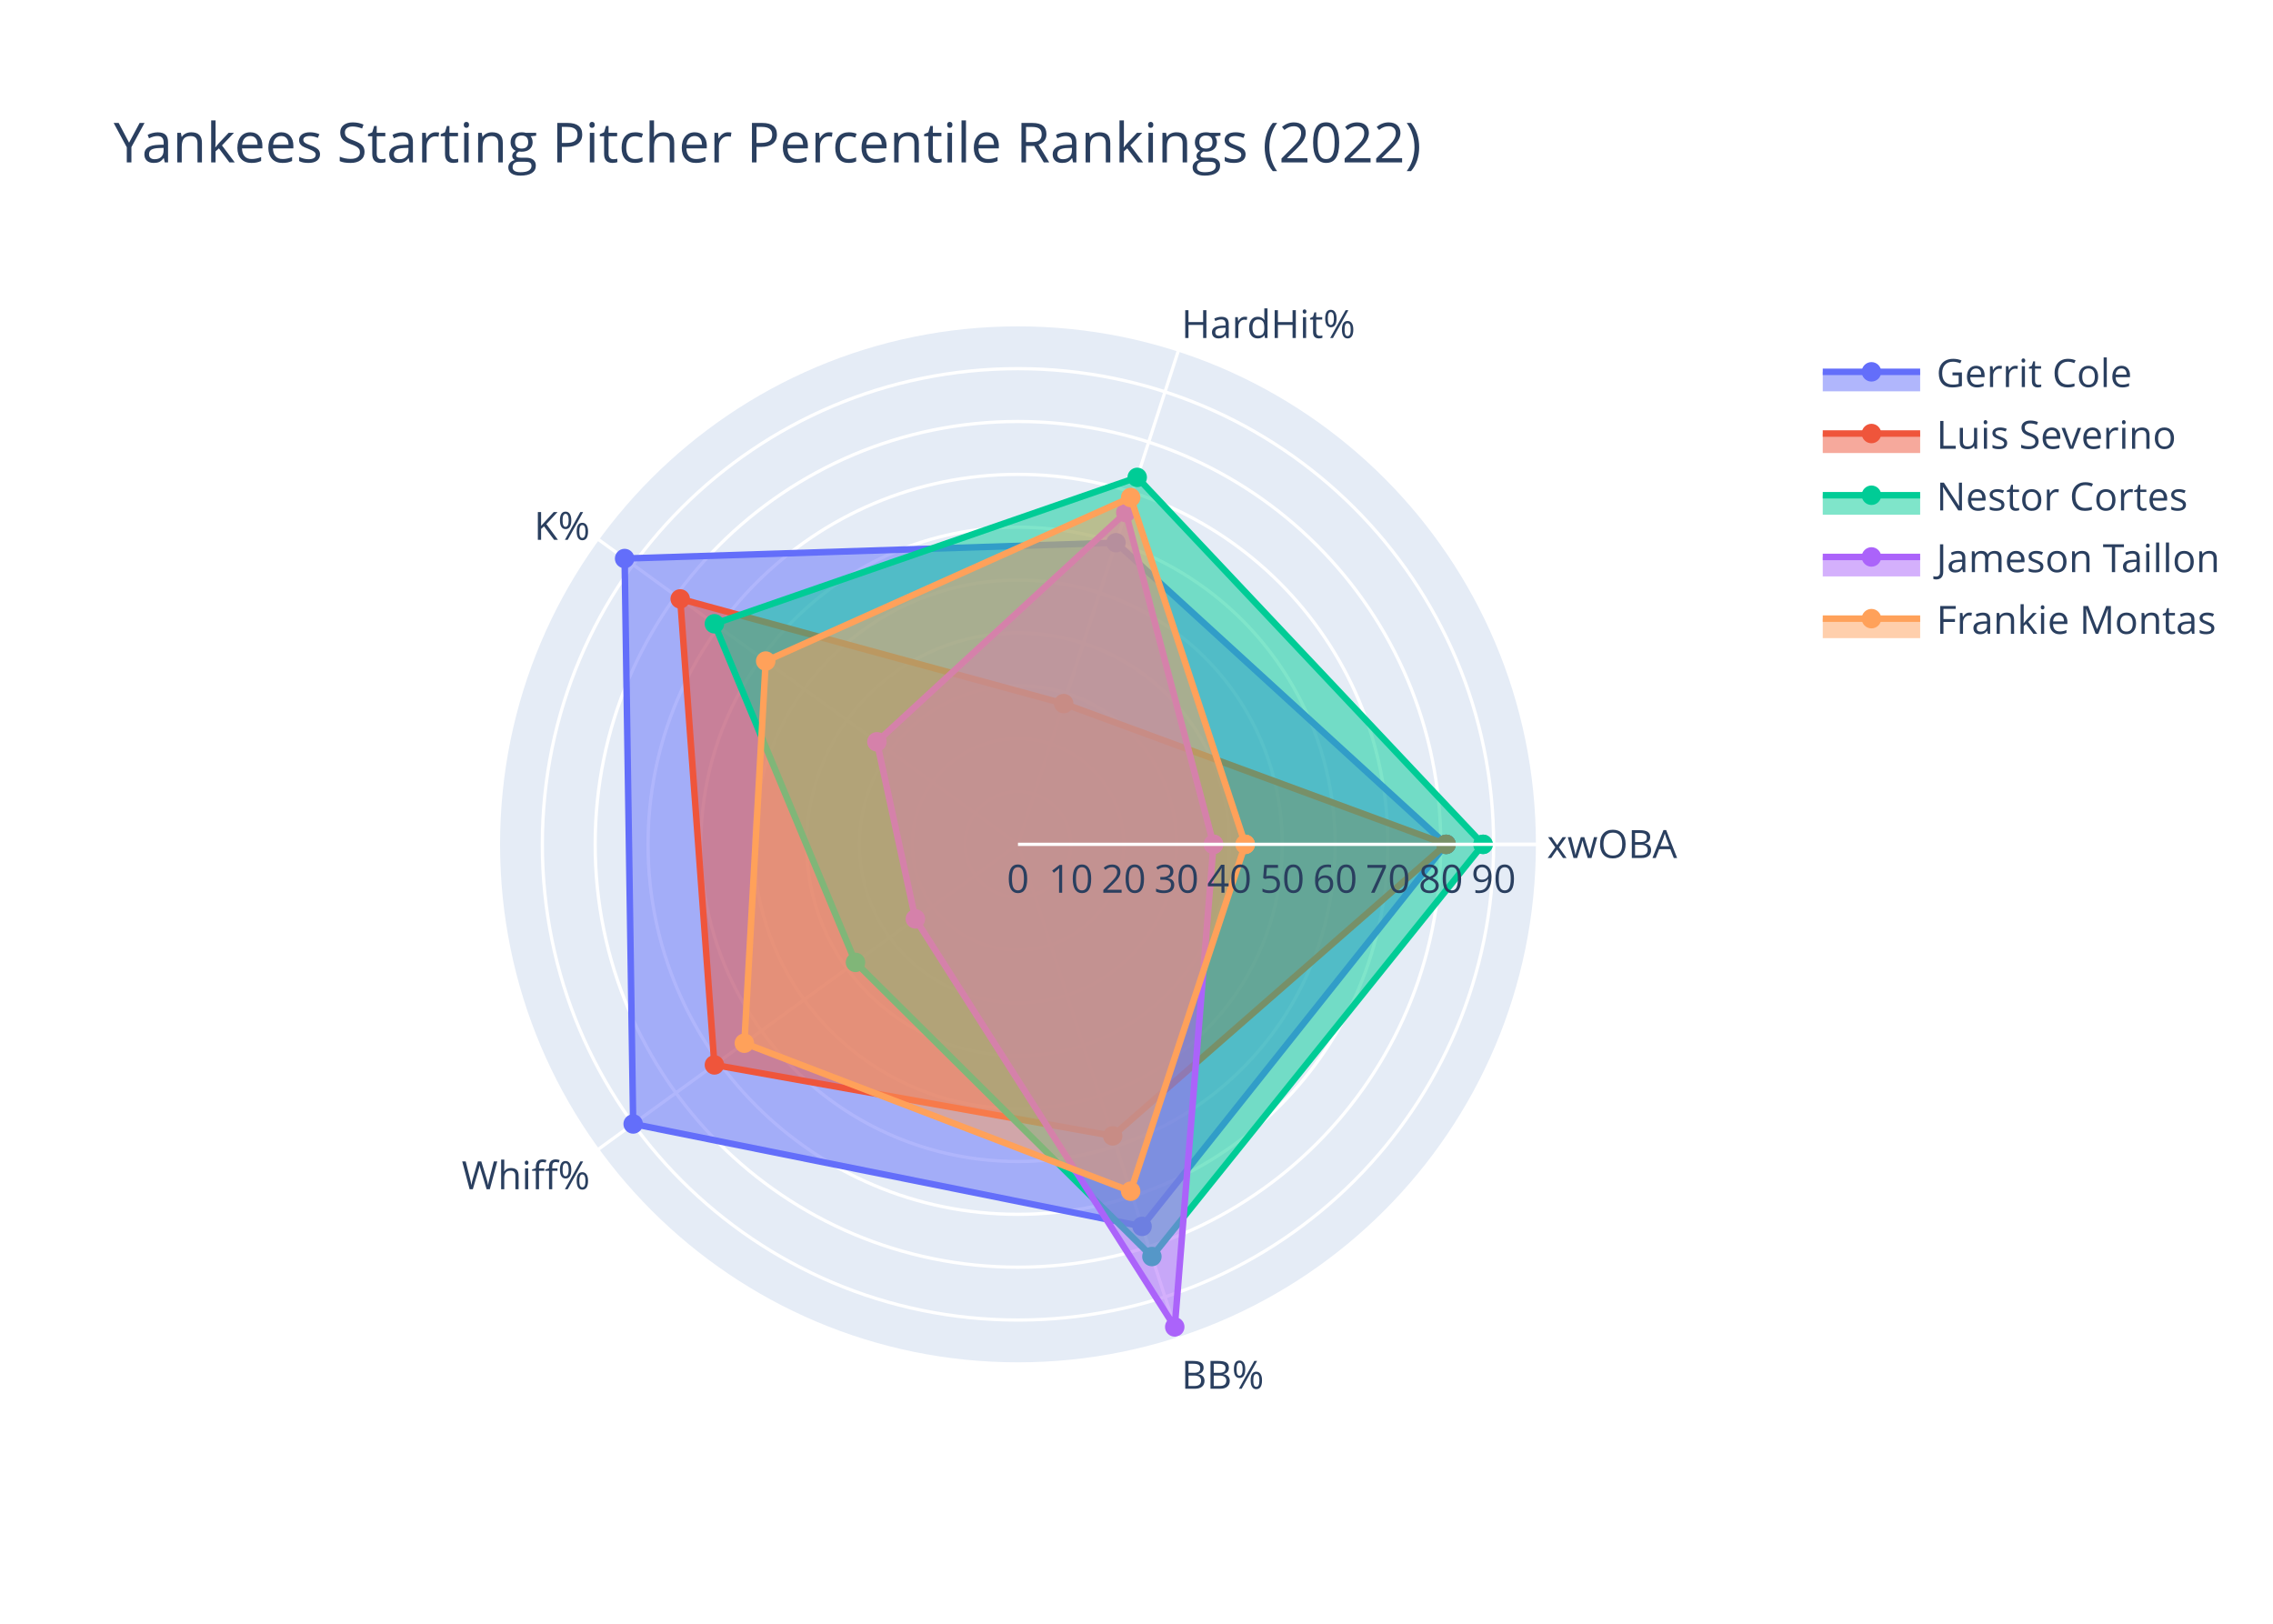
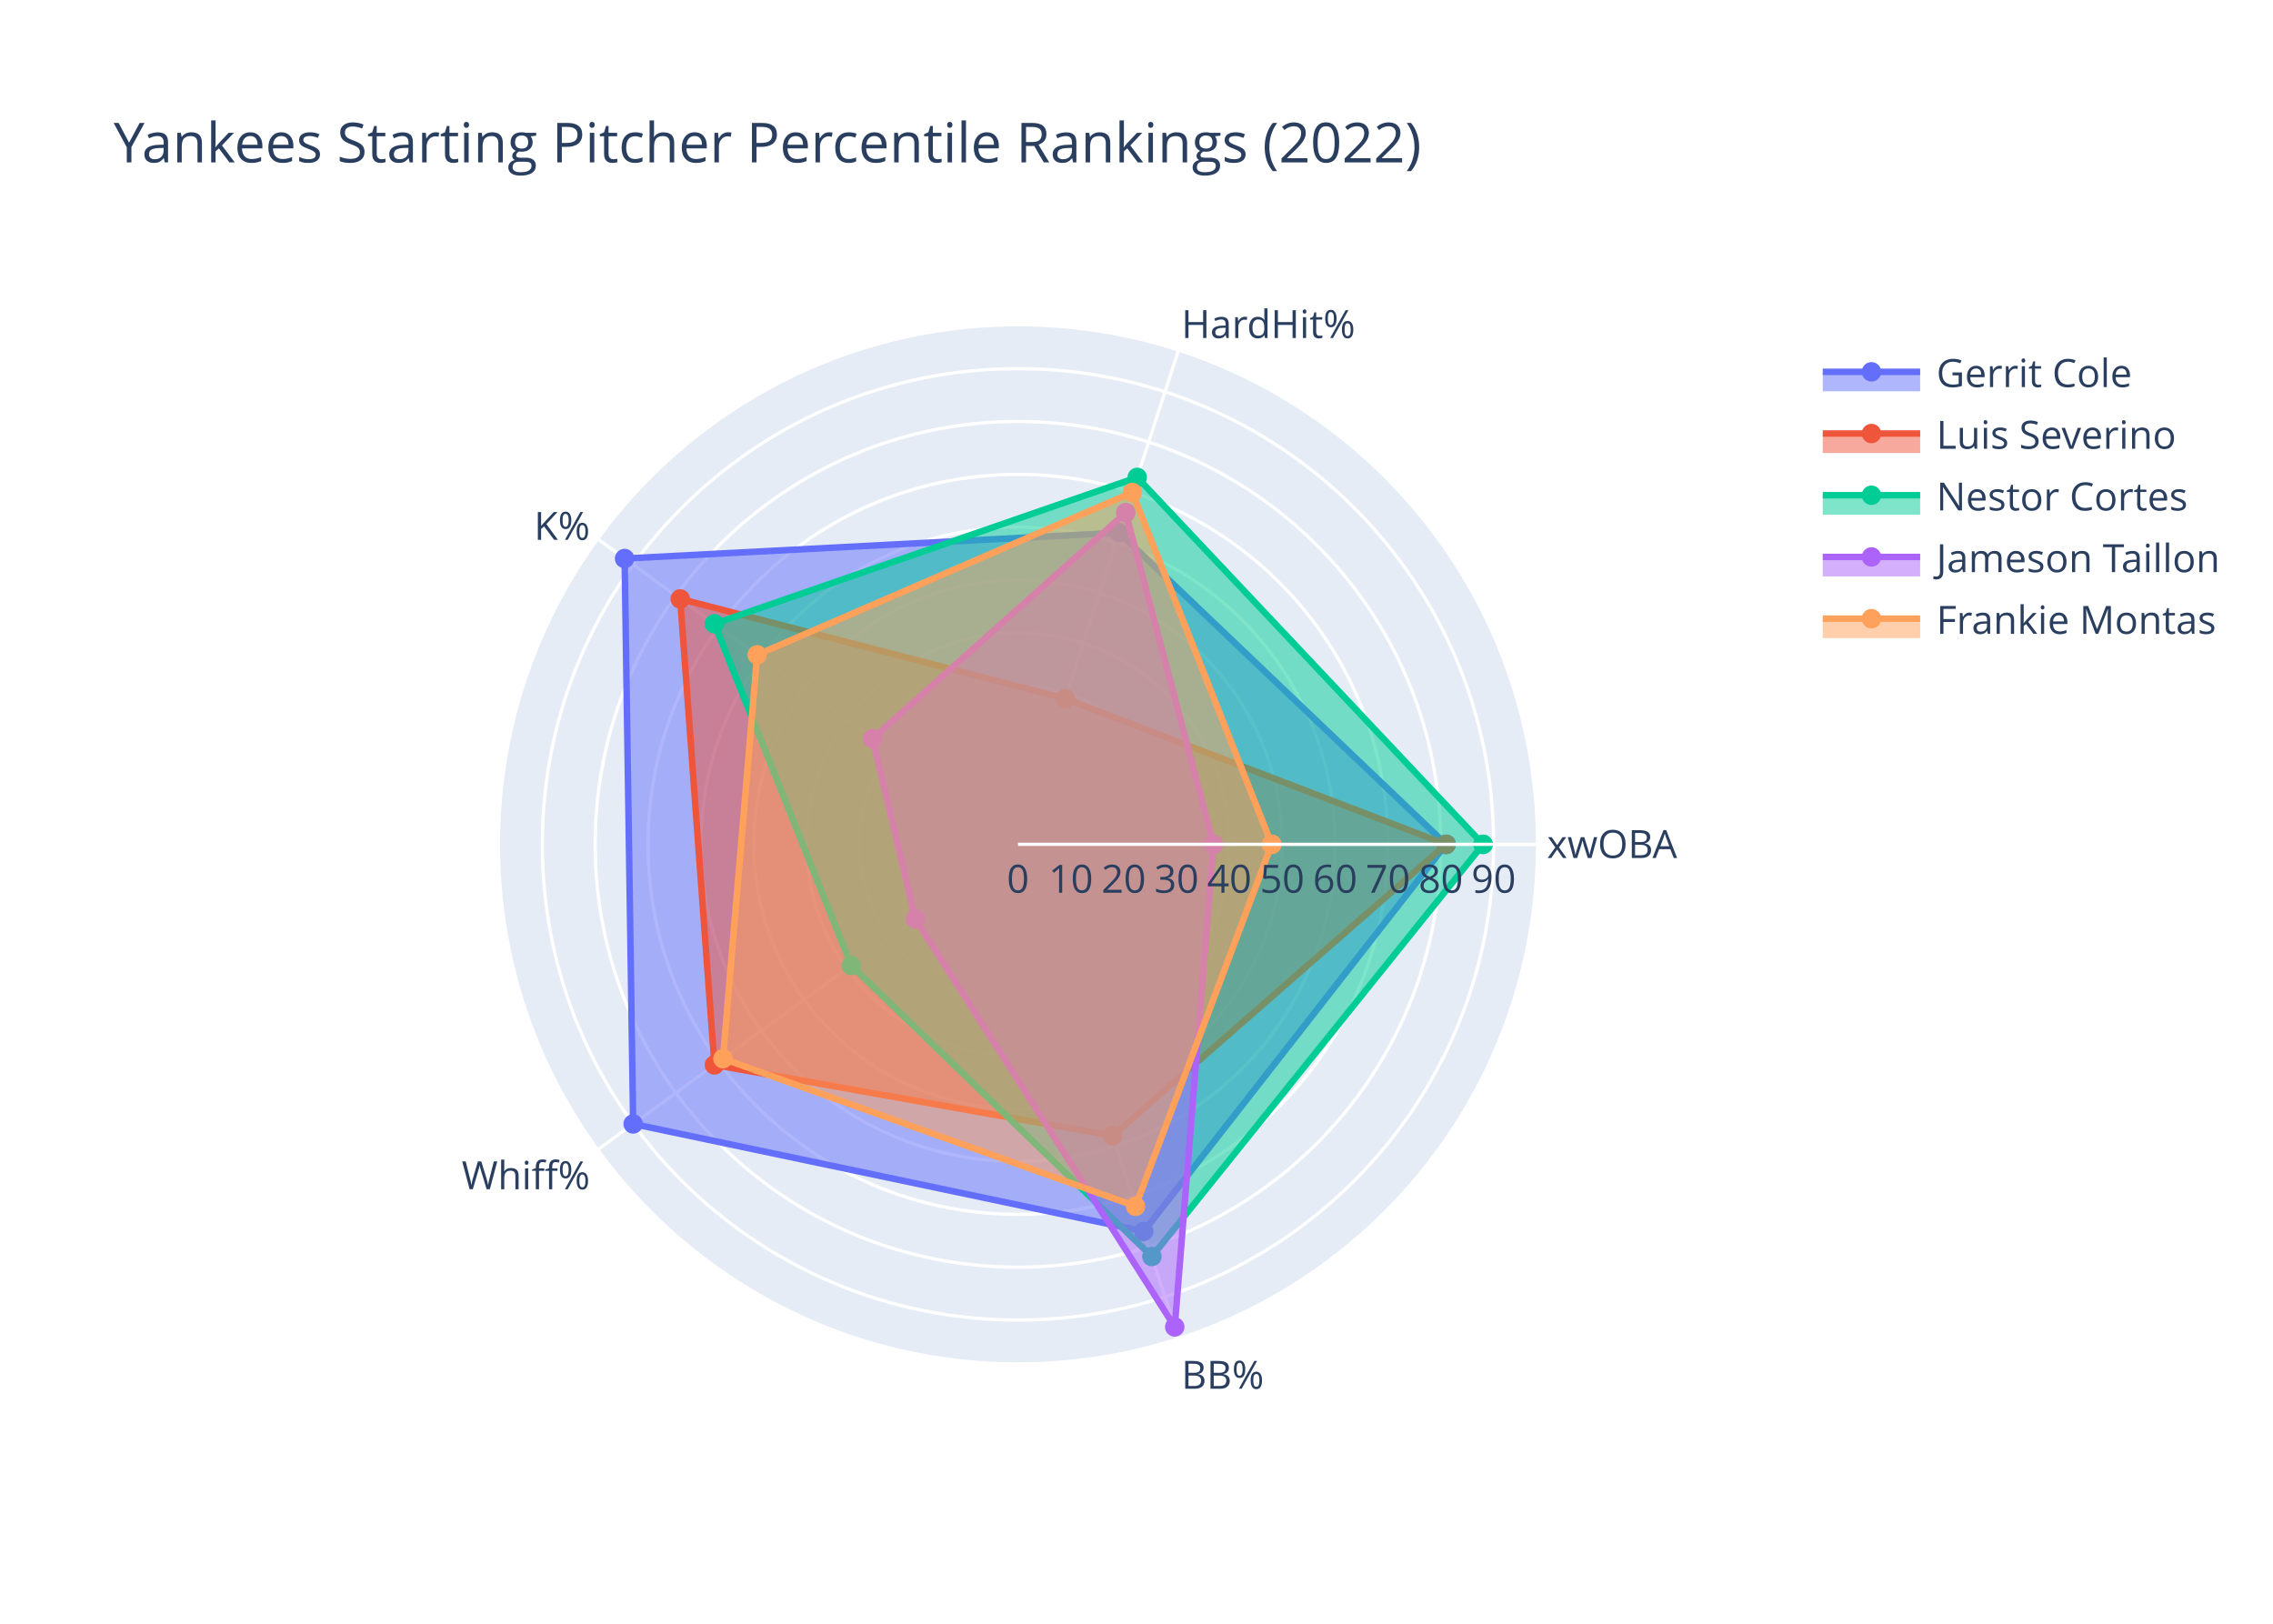
<svg xmlns="http://www.w3.org/2000/svg" class="main-svg" width="700" height="500" style="" viewBox="0 0 700 500">
  <rect x="0" y="0" width="700" height="500" style="fill: rgb(255, 255, 255); fill-opacity: 1;" />
-   <defs id="defs-b862db">
+   <defs id="defs-90f52e">
    <g class="clips">
-       <clipPath id="clipb862dbpolar-for-traces">
+       <clipPath id="clip90f52epolar-for-traces">
        <path d="M160,0A160,160 0,1,0 -160,-1.9594348786357652e-14A160,160 0,1,0 160,3.9188697572715304e-14Z" transform="translate(160,160)" />
      </clipPath>
    </g>
    <g class="gradients" />
    <g class="patterns" />
  </defs>
  <g class="bglayer" />
  <g class="layer-below">
    <g class="imagelayer" />
    <g class="shapelayer" />
  </g>
  <g class="cartesianlayer" />
  <g class="polarlayer">
    <g class="polar">
      <g class="polarsublayer draglayer" />
      <g class="polarsublayer plotbg">
        <path d="M160,0A160,160 0,1,0 -160,-1.9594348786357652e-14A160,160 0,1,0 160,3.9188697572715304e-14Z" transform="translate(313.5,260)" style="fill: rgb(229, 236, 246); fill-opacity: 1;" />
      </g>
      <g class="polarsublayer backplot">
        <g class="maplayer" />
      </g>
      <g class="polarsublayer angular-grid" style="fill: none;">
        <path class="angularaxisgrid" d="M313.5,260L473.5,260" style="stroke: rgb(255, 255, 255); stroke-opacity: 1; stroke-width: 1px;" />
        <path class="angularaxisgrid" d="M313.5,260L362.943,107.831" style="stroke: rgb(255, 255, 255); stroke-opacity: 1; stroke-width: 1px;" />
        <path class="angularaxisgrid" d="M313.5,260L184.057,165.954" style="stroke: rgb(255, 255, 255); stroke-opacity: 1; stroke-width: 1px;" />
        <path class="angularaxisgrid" d="M313.5,260L184.057,354.046" style="stroke: rgb(255, 255, 255); stroke-opacity: 1; stroke-width: 1px;" />
        <path class="angularaxisgrid" d="M313.5,260L362.943,412.169" style="stroke: rgb(255, 255, 255); stroke-opacity: 1; stroke-width: 1px;" />
      </g>
      <g class="polarsublayer radial-grid" transform="translate(313.5,260)" style="fill: none;">
        <path class="xgrid" d="M16.28,0A16.28,16.28 0,1,0 -16.28,-1.9937249890118912e-15A16.28,16.28 0,1,0 16.28,3.9874499780237825e-15Z" style="stroke: rgb(255, 255, 255); stroke-opacity: 1; stroke-width: 1px;" />
        <path class="xgrid" d="M32.55,0A32.55,32.55 0,1,0 -32.55,-3.986225331224634e-15A32.55,32.55 0,1,0 32.55,7.972450662449268e-15Z" style="stroke: rgb(255, 255, 255); stroke-opacity: 1; stroke-width: 1px;" />
        <path class="xgrid" d="M48.83,0A48.83,48.83 0,1,0 -48.83,-5.979950320236525e-15A48.83,48.83 0,1,0 48.83,1.195990064047305e-14Z" style="stroke: rgb(255, 255, 255); stroke-opacity: 1; stroke-width: 1px;" />
        <path class="xgrid" d="M65.1,0A65.1,65.1 0,1,0 -65.1,-7.972450662449268e-15A65.1,65.1 0,1,0 65.1,1.5944901324898536e-14Z" style="stroke: rgb(255, 255, 255); stroke-opacity: 1; stroke-width: 1px;" />
        <path class="xgrid" d="M81.38,0A81.38,81.38 0,1,0 -81.38,-9.96617565146116e-15A81.38,81.38 0,1,0 81.38,1.993235130292232e-14Z" style="stroke: rgb(255, 255, 255); stroke-opacity: 1; stroke-width: 1px;" />
        <path class="xgrid" d="M97.66,0A97.66,97.66 0,1,0 -97.66,-1.195990064047305e-14A97.66,97.66 0,1,0 97.66,2.39198012809461e-14Z" style="stroke: rgb(255, 255, 255); stroke-opacity: 1; stroke-width: 1px;" />
        <path class="xgrid" d="M113.93,0A113.93,113.93 0,1,0 -113.93,-1.3952400982685795e-14A113.93,113.93 0,1,0 113.93,2.790480196537159e-14Z" style="stroke: rgb(255, 255, 255); stroke-opacity: 1; stroke-width: 1px;" />
        <path class="xgrid" d="M130.21,0A130.21,130.21 0,1,0 -130.21,-1.5946125971697688e-14A130.21,130.21 0,1,0 130.21,3.1892251943395376e-14Z" style="stroke: rgb(255, 255, 255); stroke-opacity: 1; stroke-width: 1px;" />
        <path class="xgrid" d="M146.48,0A146.48,146.48 0,1,0 -146.48,-1.7938626313910428e-14A146.48,146.48 0,1,0 146.48,3.5877252627820855e-14Z" style="stroke: rgb(255, 255, 255); stroke-opacity: 1; stroke-width: 1px;" />
      </g>
      <g class="polarsublayer frontplot" transform="translate(153.5,100)">
        <g class="barlayer" />
        <g class="scatterlayer">
-           <g class="trace scatter trace09e0cd" style="stroke-miterlimit: 2; opacity: 1;">
-             <g class="fills" clip-path="url(#clipb862dbpolar-for-traces)">
-               <g>
-                 <path class="js-fill" d="M291.84,160L190.18,67.12L38.86,71.99L41.49,246.1L198.22,277.64L291.84,160Z" style="fill: rgb(99, 110, 250); fill-opacity: 0.5; stroke-width: 0;" />
-               </g>
-             </g>
-             <g class="errorbars" />
-             <g class="lines">
-               <path class="js-line" d="M291.84,160L190.18,67.12L38.86,71.99L41.49,246.1L198.22,277.64L291.84,160" clip-path="url(#clipb862dbpolar-for-traces)" style="vector-effect: non-scaling-stroke; fill: none; stroke: rgb(99, 110, 250); stroke-opacity: 1; stroke-width: 2px; opacity: 1;" />
+           <g class="trace scatter traceb59e05" style="stroke-miterlimit: 2; opacity: 1;">
+             <g class="fills" clip-path="url(#clip90f52epolar-for-traces)">
+               <g>
+                 <path class="js-fill" d="M291.84,160L191.18,64.03L38.86,71.99L41.49,246.1L198.73,279.19L291.84,160Z" style="fill: rgb(99, 110, 250); fill-opacity: 0.5; stroke-width: 0;" />
+               </g>
+             </g>
+             <g class="errorbars" />
+             <g class="lines">
+               <path class="js-line" d="M291.84,160L191.18,64.03L38.86,71.99L41.49,246.1L198.73,279.19L291.84,160" clip-path="url(#clip90f52epolar-for-traces)" style="vector-effect: non-scaling-stroke; fill: none; stroke: rgb(99, 110, 250); stroke-opacity: 1; stroke-width: 2px; opacity: 1;" />
            </g>
            <g class="points">
              <path class="point" transform="translate(291.84,160)" d="M3,0A3,3 0 1,1 0,-3A3,3 0 0,1 3,0Z" style="opacity: 1; stroke-width: 0px; fill: rgb(99, 110, 250); fill-opacity: 1;" />
-               <path class="point" transform="translate(190.18,67.12)" d="M3,0A3,3 0 1,1 0,-3A3,3 0 0,1 3,0Z" style="opacity: 1; stroke-width: 0px; fill: rgb(99, 110, 250); fill-opacity: 1;" />
+               <path class="point" transform="translate(191.18,64.03)" d="M3,0A3,3 0 1,1 0,-3A3,3 0 0,1 3,0Z" style="opacity: 1; stroke-width: 0px; fill: rgb(99, 110, 250); fill-opacity: 1;" />
              <path class="point" transform="translate(38.86,71.99)" d="M3,0A3,3 0 1,1 0,-3A3,3 0 0,1 3,0Z" style="opacity: 1; stroke-width: 0px; fill: rgb(99, 110, 250); fill-opacity: 1;" />
              <path class="point" transform="translate(41.49,246.1)" d="M3,0A3,3 0 1,1 0,-3A3,3 0 0,1 3,0Z" style="opacity: 1; stroke-width: 0px; fill: rgb(99, 110, 250); fill-opacity: 1;" />
-               <path class="point" transform="translate(198.22,277.64)" d="M3,0A3,3 0 1,1 0,-3A3,3 0 0,1 3,0Z" style="opacity: 1; stroke-width: 0px; fill: rgb(99, 110, 250); fill-opacity: 1;" />
+               <path class="point" transform="translate(198.73,279.19)" d="M3,0A3,3 0 1,1 0,-3A3,3 0 0,1 3,0Z" style="opacity: 1; stroke-width: 0px; fill: rgb(99, 110, 250); fill-opacity: 1;" />
              <path class="point" transform="translate(291.84,160)" d="M3,0A3,3 0 1,1 0,-3A3,3 0 0,1 3,0Z" style="opacity: 1; stroke-width: 0px; fill: rgb(99, 110, 250); fill-opacity: 1;" />
            </g>
            <g class="text" />
          </g>
-           <g class="trace scatter trace188616" style="stroke-miterlimit: 2; opacity: 1;">
-             <g class="fills" clip-path="url(#clipb862dbpolar-for-traces)">
-               <g>
-                 <path class="js-fill" d="M291.84,160L174.08,116.66L55.98,84.42L66.51,227.92L189.17,249.78L291.84,160Z" style="fill: rgb(239, 85, 59); fill-opacity: 0.5; stroke-width: 0;" />
-               </g>
-             </g>
-             <g class="errorbars" />
-             <g class="lines">
-               <path class="js-line" d="M291.84,160L174.08,116.66L55.98,84.42L66.51,227.92L189.17,249.78L291.84,160" clip-path="url(#clipb862dbpolar-for-traces)" style="vector-effect: non-scaling-stroke; fill: none; stroke: rgb(239, 85, 59); stroke-opacity: 1; stroke-width: 2px; opacity: 1;" />
+           <g class="trace scatter tracec12892" style="stroke-miterlimit: 2; opacity: 1;">
+             <g class="fills" clip-path="url(#clip90f52epolar-for-traces)">
+               <g>
+                 <path class="js-fill" d="M291.84,160L174.59,115.11L55.98,84.42L66.51,227.92L189.17,249.78L291.84,160Z" style="fill: rgb(239, 85, 59); fill-opacity: 0.5; stroke-width: 0;" />
+               </g>
+             </g>
+             <g class="errorbars" />
+             <g class="lines">
+               <path class="js-line" d="M291.84,160L174.59,115.11L55.98,84.42L66.51,227.92L189.17,249.78L291.84,160" clip-path="url(#clip90f52epolar-for-traces)" style="vector-effect: non-scaling-stroke; fill: none; stroke: rgb(239, 85, 59); stroke-opacity: 1; stroke-width: 2px; opacity: 1;" />
            </g>
            <g class="points">
              <path class="point" transform="translate(291.84,160)" d="M3,0A3,3 0 1,1 0,-3A3,3 0 0,1 3,0Z" style="opacity: 1; stroke-width: 0px; fill: rgb(239, 85, 59); fill-opacity: 1;" />
-               <path class="point" transform="translate(174.08,116.66)" d="M3,0A3,3 0 1,1 0,-3A3,3 0 0,1 3,0Z" style="opacity: 1; stroke-width: 0px; fill: rgb(239, 85, 59); fill-opacity: 1;" />
+               <path class="point" transform="translate(174.59,115.11)" d="M3,0A3,3 0 1,1 0,-3A3,3 0 0,1 3,0Z" style="opacity: 1; stroke-width: 0px; fill: rgb(239, 85, 59); fill-opacity: 1;" />
              <path class="point" transform="translate(55.98,84.42)" d="M3,0A3,3 0 1,1 0,-3A3,3 0 0,1 3,0Z" style="opacity: 1; stroke-width: 0px; fill: rgb(239, 85, 59); fill-opacity: 1;" />
              <path class="point" transform="translate(66.51,227.92)" d="M3,0A3,3 0 1,1 0,-3A3,3 0 0,1 3,0Z" style="opacity: 1; stroke-width: 0px; fill: rgb(239, 85, 59); fill-opacity: 1;" />
              <path class="point" transform="translate(189.17,249.78)" d="M3,0A3,3 0 1,1 0,-3A3,3 0 0,1 3,0Z" style="opacity: 1; stroke-width: 0px; fill: rgb(239, 85, 59); fill-opacity: 1;" />
              <path class="point" transform="translate(291.84,160)" d="M3,0A3,3 0 1,1 0,-3A3,3 0 0,1 3,0Z" style="opacity: 1; stroke-width: 0px; fill: rgb(239, 85, 59); fill-opacity: 1;" />
            </g>
            <g class="text" />
          </g>
-           <g class="trace scatter trace26beef" style="stroke-miterlimit: 2; opacity: 1;">
-             <g class="fills" clip-path="url(#clipb862dbpolar-for-traces)">
-               <g>
-                 <path class="js-fill" d="M303.23,160L196.72,47L66.51,92.08L109.96,196.35L201.24,286.93L303.23,160Z" style="fill: rgb(0, 204, 150); fill-opacity: 0.5; stroke-width: 0;" />
-               </g>
-             </g>
-             <g class="errorbars" />
-             <g class="lines">
-               <path class="js-line" d="M303.23,160L196.72,47L66.51,92.08L109.96,196.35L201.24,286.93L303.23,160" clip-path="url(#clipb862dbpolar-for-traces)" style="vector-effect: non-scaling-stroke; fill: none; stroke: rgb(0, 204, 150); stroke-opacity: 1; stroke-width: 2px; opacity: 1;" />
+           <g class="trace scatter trace6873ec" style="stroke-miterlimit: 2; opacity: 1;">
+             <g class="fills" clip-path="url(#clip90f52epolar-for-traces)">
+               <g>
+                 <path class="js-fill" d="M303.23,160L196.72,47L66.51,92.08L108.65,197.31L201.24,286.93L303.23,160Z" style="fill: rgb(0, 204, 150); fill-opacity: 0.5; stroke-width: 0;" />
+               </g>
+             </g>
+             <g class="errorbars" />
+             <g class="lines">
+               <path class="js-line" d="M303.23,160L196.72,47L66.51,92.08L108.65,197.31L201.24,286.93L303.23,160" clip-path="url(#clip90f52epolar-for-traces)" style="vector-effect: non-scaling-stroke; fill: none; stroke: rgb(0, 204, 150); stroke-opacity: 1; stroke-width: 2px; opacity: 1;" />
            </g>
            <g class="points">
              <path class="point" transform="translate(303.23,160)" d="M3,0A3,3 0 1,1 0,-3A3,3 0 0,1 3,0Z" style="opacity: 1; stroke-width: 0px; fill: rgb(0, 204, 150); fill-opacity: 1;" />
              <path class="point" transform="translate(196.72,47)" d="M3,0A3,3 0 1,1 0,-3A3,3 0 0,1 3,0Z" style="opacity: 1; stroke-width: 0px; fill: rgb(0, 204, 150); fill-opacity: 1;" />
              <path class="point" transform="translate(66.51,92.08)" d="M3,0A3,3 0 1,1 0,-3A3,3 0 0,1 3,0Z" style="opacity: 1; stroke-width: 0px; fill: rgb(0, 204, 150); fill-opacity: 1;" />
-               <path class="point" transform="translate(109.96,196.35)" d="M3,0A3,3 0 1,1 0,-3A3,3 0 0,1 3,0Z" style="opacity: 1; stroke-width: 0px; fill: rgb(0, 204, 150); fill-opacity: 1;" />
+               <path class="point" transform="translate(108.65,197.31)" d="M3,0A3,3 0 1,1 0,-3A3,3 0 0,1 3,0Z" style="opacity: 1; stroke-width: 0px; fill: rgb(0, 204, 150); fill-opacity: 1;" />
              <path class="point" transform="translate(201.24,286.93)" d="M3,0A3,3 0 1,1 0,-3A3,3 0 0,1 3,0Z" style="opacity: 1; stroke-width: 0px; fill: rgb(0, 204, 150); fill-opacity: 1;" />
              <path class="point" transform="translate(303.23,160)" d="M3,0A3,3 0 1,1 0,-3A3,3 0 0,1 3,0Z" style="opacity: 1; stroke-width: 0px; fill: rgb(0, 204, 150); fill-opacity: 1;" />
            </g>
            <g class="text" />
          </g>
-           <g class="trace scatter trace21f6e8" style="stroke-miterlimit: 2; opacity: 1;">
-             <g class="fills" clip-path="url(#clipb862dbpolar-for-traces)">
-               <g>
-                 <path class="js-fill" d="M220.22,160L193.2,57.84L116.55,128.43L128.4,182.96L208.28,308.6L220.22,160Z" style="fill: rgb(171, 99, 250); fill-opacity: 0.5; stroke-width: 0;" />
-               </g>
-             </g>
-             <g class="errorbars" />
-             <g class="lines">
-               <path class="js-line" d="M220.22,160L193.2,57.84L116.55,128.43L128.4,182.96L208.28,308.6L220.22,160" clip-path="url(#clipb862dbpolar-for-traces)" style="vector-effect: non-scaling-stroke; fill: none; stroke: rgb(171, 99, 250); stroke-opacity: 1; stroke-width: 2px; opacity: 1;" />
+           <g class="trace scatter trace18a295" style="stroke-miterlimit: 2; opacity: 1;">
+             <g class="fills" clip-path="url(#clip90f52epolar-for-traces)">
+               <g>
+                 <path class="js-fill" d="M220.22,160L193.2,57.84L115.23,127.47L128.4,182.96L208.28,308.6L220.22,160Z" style="fill: rgb(171, 99, 250); fill-opacity: 0.5; stroke-width: 0;" />
+               </g>
+             </g>
+             <g class="errorbars" />
+             <g class="lines">
+               <path class="js-line" d="M220.22,160L193.2,57.84L115.23,127.47L128.4,182.96L208.28,308.6L220.22,160" clip-path="url(#clip90f52epolar-for-traces)" style="vector-effect: non-scaling-stroke; fill: none; stroke: rgb(171, 99, 250); stroke-opacity: 1; stroke-width: 2px; opacity: 1;" />
            </g>
            <g class="points">
              <path class="point" transform="translate(220.22,160)" d="M3,0A3,3 0 1,1 0,-3A3,3 0 0,1 3,0Z" style="opacity: 1; stroke-width: 0px; fill: rgb(171, 99, 250); fill-opacity: 1;" />
              <path class="point" transform="translate(193.2,57.84)" d="M3,0A3,3 0 1,1 0,-3A3,3 0 0,1 3,0Z" style="opacity: 1; stroke-width: 0px; fill: rgb(171, 99, 250); fill-opacity: 1;" />
-               <path class="point" transform="translate(116.55,128.43)" d="M3,0A3,3 0 1,1 0,-3A3,3 0 0,1 3,0Z" style="opacity: 1; stroke-width: 0px; fill: rgb(171, 99, 250); fill-opacity: 1;" />
+               <path class="point" transform="translate(115.23,127.47)" d="M3,0A3,3 0 1,1 0,-3A3,3 0 0,1 3,0Z" style="opacity: 1; stroke-width: 0px; fill: rgb(171, 99, 250); fill-opacity: 1;" />
              <path class="point" transform="translate(128.4,182.96)" d="M3,0A3,3 0 1,1 0,-3A3,3 0 0,1 3,0Z" style="opacity: 1; stroke-width: 0px; fill: rgb(171, 99, 250); fill-opacity: 1;" />
              <path class="point" transform="translate(208.28,308.6)" d="M3,0A3,3 0 1,1 0,-3A3,3 0 0,1 3,0Z" style="opacity: 1; stroke-width: 0px; fill: rgb(171, 99, 250); fill-opacity: 1;" />
              <path class="point" transform="translate(220.22,160)" d="M3,0A3,3 0 1,1 0,-3A3,3 0 0,1 3,0Z" style="opacity: 1; stroke-width: 0px; fill: rgb(171, 99, 250); fill-opacity: 1;" />
            </g>
            <g class="text" />
          </g>
-           <g class="trace scatter trace5c41d6" style="stroke-miterlimit: 2; opacity: 1;">
-             <g class="fills" clip-path="url(#clipb862dbpolar-for-traces)">
-               <g>
-                 <path class="js-fill" d="M229.99,160L194.7,53.19L82.31,103.56L75.73,221.23L194.7,266.81L229.99,160Z" style="fill: rgb(255, 161, 90); fill-opacity: 0.5; stroke-width: 0;" />
-               </g>
-             </g>
-             <g class="errorbars" />
-             <g class="lines">
-               <path class="js-line" d="M229.99,160L194.7,53.19L82.31,103.56L75.73,221.23L194.7,266.81L229.99,160" clip-path="url(#clipb862dbpolar-for-traces)" style="vector-effect: non-scaling-stroke; fill: none; stroke: rgb(255, 161, 90); stroke-opacity: 1; stroke-width: 2px; opacity: 1;" />
-             </g>
-             <g class="points">
-               <path class="point" transform="translate(229.99,160)" d="M3,0A3,3 0 1,1 0,-3A3,3 0 0,1 3,0Z" style="opacity: 1; stroke-width: 0px; fill: rgb(255, 161, 90); fill-opacity: 1;" />
-               <path class="point" transform="translate(194.7,53.19)" d="M3,0A3,3 0 1,1 0,-3A3,3 0 0,1 3,0Z" style="opacity: 1; stroke-width: 0px; fill: rgb(255, 161, 90); fill-opacity: 1;" />
-               <path class="point" transform="translate(82.31,103.56)" d="M3,0A3,3 0 1,1 0,-3A3,3 0 0,1 3,0Z" style="opacity: 1; stroke-width: 0px; fill: rgb(255, 161, 90); fill-opacity: 1;" />
-               <path class="point" transform="translate(75.73,221.23)" d="M3,0A3,3 0 1,1 0,-3A3,3 0 0,1 3,0Z" style="opacity: 1; stroke-width: 0px; fill: rgb(255, 161, 90); fill-opacity: 1;" />
-               <path class="point" transform="translate(194.7,266.81)" d="M3,0A3,3 0 1,1 0,-3A3,3 0 0,1 3,0Z" style="opacity: 1; stroke-width: 0px; fill: rgb(255, 161, 90); fill-opacity: 1;" />
-               <path class="point" transform="translate(229.99,160)" d="M3,0A3,3 0 1,1 0,-3A3,3 0 0,1 3,0Z" style="opacity: 1; stroke-width: 0px; fill: rgb(255, 161, 90); fill-opacity: 1;" />
+           <g class="trace scatter trace74d2f5" style="stroke-miterlimit: 2; opacity: 1;">
+             <g class="fills" clip-path="url(#clip90f52epolar-for-traces)">
+               <g>
+                 <path class="js-fill" d="M238.13,160L195.21,51.64L79.68,101.64L69.14,226.01L196.21,271.45L238.13,160Z" style="fill: rgb(255, 161, 90); fill-opacity: 0.5; stroke-width: 0;" />
+               </g>
+             </g>
+             <g class="errorbars" />
+             <g class="lines">
+               <path class="js-line" d="M238.13,160L195.21,51.64L79.68,101.64L69.14,226.01L196.21,271.45L238.13,160" clip-path="url(#clip90f52epolar-for-traces)" style="vector-effect: non-scaling-stroke; fill: none; stroke: rgb(255, 161, 90); stroke-opacity: 1; stroke-width: 2px; opacity: 1;" />
+             </g>
+             <g class="points">
+               <path class="point" transform="translate(238.13,160)" d="M3,0A3,3 0 1,1 0,-3A3,3 0 0,1 3,0Z" style="opacity: 1; stroke-width: 0px; fill: rgb(255, 161, 90); fill-opacity: 1;" />
+               <path class="point" transform="translate(195.21,51.64)" d="M3,0A3,3 0 1,1 0,-3A3,3 0 0,1 3,0Z" style="opacity: 1; stroke-width: 0px; fill: rgb(255, 161, 90); fill-opacity: 1;" />
+               <path class="point" transform="translate(79.68,101.64)" d="M3,0A3,3 0 1,1 0,-3A3,3 0 0,1 3,0Z" style="opacity: 1; stroke-width: 0px; fill: rgb(255, 161, 90); fill-opacity: 1;" />
+               <path class="point" transform="translate(69.14,226.01)" d="M3,0A3,3 0 1,1 0,-3A3,3 0 0,1 3,0Z" style="opacity: 1; stroke-width: 0px; fill: rgb(255, 161, 90); fill-opacity: 1;" />
+               <path class="point" transform="translate(196.21,271.45)" d="M3,0A3,3 0 1,1 0,-3A3,3 0 0,1 3,0Z" style="opacity: 1; stroke-width: 0px; fill: rgb(255, 161, 90); fill-opacity: 1;" />
+               <path class="point" transform="translate(238.13,160)" d="M3,0A3,3 0 1,1 0,-3A3,3 0 0,1 3,0Z" style="opacity: 1; stroke-width: 0px; fill: rgb(255, 161, 90); fill-opacity: 1;" />
            </g>
            <g class="text" />
          </g>
        </g>
      </g>
      <g class="polarsublayer angular-line">
        <path d="M160,0A160,160 0,1,0 -160,-1.9594348786357652e-14A160,160 0,1,0 160,3.9188697572715304e-14Z" transform="translate(313.5,260)" stroke-width="1" style="fill: none; stroke: rgb(255, 255, 255); stroke-opacity: 1;" />
      </g>
      <g class="polarsublayer radial-line">
        <line x1="0" y1="0" x2="160" y2="0" transform="translate(313.5,260)" stroke-width="1" style="fill: none; stroke: rgb(255, 255, 255); stroke-opacity: 1;" />
      </g>
      <g class="polarsublayer angular-axis">
        <g class="angularaxistick">
          <text text-anchor="start" x="2.9" y="4.2" transform="translate(473.5,260)" style="font-family: 'Open Sans', verdana, arial, sans-serif; font-size: 12px; fill: rgb(42, 63, 95); fill-opacity: 1; white-space: pre; opacity: 1;">xwOBA</text>
        </g>
        <g class="angularaxistick">
          <text text-anchor="start" x="0.896" y="-3.743" transform="translate(362.9427,107.831)" style="font-family: 'Open Sans', verdana, arial, sans-serif; font-size: 12px; fill: rgb(42, 63, 95); fill-opacity: 1; white-space: pre; opacity: 1;">HardHit%</text>
        </g>
        <g class="angularaxistick">
          <text text-anchor="end" x="-2.346" y="0.283" transform="translate(184.0573,165.9544)" style="font-family: 'Open Sans', verdana, arial, sans-serif; font-size: 12px; fill: rgb(42, 63, 95); fill-opacity: 1; white-space: pre; opacity: 1;">K%</text>
        </g>
        <g class="angularaxistick">
          <text text-anchor="end" x="-2.346" y="12.156" transform="translate(184.0573,354.0456)" style="font-family: 'Open Sans', verdana, arial, sans-serif; font-size: 12px; fill: rgb(42, 63, 95); fill-opacity: 1; white-space: pre; opacity: 1;">Whiff%</text>
        </g>
        <g class="angularaxistick">
          <text text-anchor="start" x="0.896" y="15.469" transform="translate(362.9427,412.169)" style="font-family: 'Open Sans', verdana, arial, sans-serif; font-size: 12px; fill: rgb(42, 63, 95); fill-opacity: 1; white-space: pre; opacity: 1;">BB%</text>
        </g>
      </g>
      <g class="polarsublayer radial-axis" transform="translate(313.5,260)">
        <g class="xtick">
          <text text-anchor="middle" x="0" y="14.9" transform="" style="font-family: 'Open Sans', verdana, arial, sans-serif; font-size: 12px; fill: rgb(42, 63, 95); fill-opacity: 1; white-space: pre; opacity: 1;">0</text>
        </g>
        <g class="xtick">
          <text text-anchor="middle" x="0" y="14.9" transform="translate(16.28,0)" style="font-family: 'Open Sans', verdana, arial, sans-serif; font-size: 12px; fill: rgb(42, 63, 95); fill-opacity: 1; white-space: pre; opacity: 1;">10</text>
        </g>
        <g class="xtick">
          <text text-anchor="middle" x="0" y="14.9" transform="translate(32.55,0)" style="font-family: 'Open Sans', verdana, arial, sans-serif; font-size: 12px; fill: rgb(42, 63, 95); fill-opacity: 1; white-space: pre; opacity: 1;">20</text>
        </g>
        <g class="xtick">
          <text text-anchor="middle" x="0" y="14.9" transform="translate(48.83,0)" style="font-family: 'Open Sans', verdana, arial, sans-serif; font-size: 12px; fill: rgb(42, 63, 95); fill-opacity: 1; white-space: pre; opacity: 1;">30</text>
        </g>
        <g class="xtick">
          <text text-anchor="middle" x="0" y="14.9" transform="translate(65.1,0)" style="font-family: 'Open Sans', verdana, arial, sans-serif; font-size: 12px; fill: rgb(42, 63, 95); fill-opacity: 1; white-space: pre; opacity: 1;">40</text>
        </g>
        <g class="xtick">
          <text text-anchor="middle" x="0" y="14.9" transform="translate(81.38,0)" style="font-family: 'Open Sans', verdana, arial, sans-serif; font-size: 12px; fill: rgb(42, 63, 95); fill-opacity: 1; white-space: pre; opacity: 1;">50</text>
        </g>
        <g class="xtick">
          <text text-anchor="middle" x="0" y="14.9" transform="translate(97.66,0)" style="font-family: 'Open Sans', verdana, arial, sans-serif; font-size: 12px; fill: rgb(42, 63, 95); fill-opacity: 1; white-space: pre; opacity: 1;">60</text>
        </g>
        <g class="xtick">
          <text text-anchor="middle" x="0" y="14.9" transform="translate(113.93,0)" style="font-family: 'Open Sans', verdana, arial, sans-serif; font-size: 12px; fill: rgb(42, 63, 95); fill-opacity: 1; white-space: pre; opacity: 1;">70</text>
        </g>
        <g class="xtick">
          <text text-anchor="middle" x="0" y="14.9" transform="translate(130.21,0)" style="font-family: 'Open Sans', verdana, arial, sans-serif; font-size: 12px; fill: rgb(42, 63, 95); fill-opacity: 1; white-space: pre; opacity: 1;">80</text>
        </g>
        <g class="xtick">
          <text text-anchor="middle" x="0" y="14.9" transform="translate(146.48,0)" style="font-family: 'Open Sans', verdana, arial, sans-serif; font-size: 12px; fill: rgb(42, 63, 95); fill-opacity: 1; white-space: pre; opacity: 1;">90</text>
        </g>
      </g>
    </g>
  </g>
  <g class="smithlayer" />
  <g class="ternarylayer" />
  <g class="geolayer" />
  <g class="funnelarealayer" />
  <g class="pielayer" />
  <g class="iciclelayer" />
  <g class="treemaplayer" />
  <g class="sunburstlayer" />
  <g class="glimages" />
-   <defs id="topdefs-b862db">
+   <defs id="topdefs-90f52e">
    <g class="clips" />
-     <clipPath id="legendb862db">
+     <clipPath id="legend90f52e">
      <rect width="132" height="105" x="0" y="0" />
    </clipPath>
  </defs>
  <g class="layer-above">
    <g class="imagelayer" />
    <g class="shapelayer" />
  </g>
  <g class="infolayer">
    <g class="legend" pointer-events="all" transform="translate(556.34,100)">
      <rect class="bg" shape-rendering="crispEdges" style="stroke: rgb(68, 68, 68); stroke-opacity: 1; fill: rgb(255, 255, 255); fill-opacity: 1; stroke-width: 0px;" width="132" height="105" x="0" y="0" />
-       <g class="scrollbox" transform="" clip-path="url(#legendb862db)">
+       <g class="scrollbox" transform="" clip-path="url(#legend90f52e)">
        <g class="groups">
          <g class="traces" transform="translate(0,14.5)" style="opacity: 1;">
            <text class="legendtext" text-anchor="start" x="40" y="4.68" style="font-family: 'Open Sans', verdana, arial, sans-serif; font-size: 12px; fill: rgb(42, 63, 95); fill-opacity: 1; white-space: pre;">Gerrit Cole</text>
            <g class="layers" style="opacity: 1;">
              <g class="legendfill">
                <path class="js-fill" d="M5,0h30v6h-30z" style="stroke-width: 0; fill: rgb(99, 110, 250); fill-opacity: 0.5;" />
              </g>
              <g class="legendlines">
                <path class="js-line" d="M5,0h30" style="fill: none; stroke: rgb(99, 110, 250); stroke-opacity: 1; stroke-width: 2px;" />
              </g>
              <g class="legendsymbols">
                <g class="legendpoints">
                  <path class="scatterpts" transform="translate(20,0)" d="M3,0A3,3 0 1,1 0,-3A3,3 0 0,1 3,0Z" style="opacity: 1; stroke-width: 0px; fill: rgb(99, 110, 250); fill-opacity: 1;" />
                </g>
              </g>
            </g>
            <rect class="legendtoggle" x="0" y="-9.5" width="126.047" height="19" style="fill: rgb(0, 0, 0); fill-opacity: 0;" />
          </g>
          <g class="traces" transform="translate(0,33.5)" style="opacity: 1;">
            <text class="legendtext" text-anchor="start" x="40" y="4.68" style="font-family: 'Open Sans', verdana, arial, sans-serif; font-size: 12px; fill: rgb(42, 63, 95); fill-opacity: 1; white-space: pre;">Luis Severino</text>
            <g class="layers" style="opacity: 1;">
              <g class="legendfill">
                <path class="js-fill" d="M5,0h30v6h-30z" style="stroke-width: 0; fill: rgb(239, 85, 59); fill-opacity: 0.5;" />
              </g>
              <g class="legendlines">
                <path class="js-line" d="M5,0h30" style="fill: none; stroke: rgb(239, 85, 59); stroke-opacity: 1; stroke-width: 2px;" />
              </g>
              <g class="legendsymbols">
                <g class="legendpoints">
                  <path class="scatterpts" transform="translate(20,0)" d="M3,0A3,3 0 1,1 0,-3A3,3 0 0,1 3,0Z" style="opacity: 1; stroke-width: 0px; fill: rgb(239, 85, 59); fill-opacity: 1;" />
                </g>
              </g>
            </g>
            <rect class="legendtoggle" x="0" y="-9.5" width="126.047" height="19" style="fill: rgb(0, 0, 0); fill-opacity: 0;" />
          </g>
          <g class="traces" transform="translate(0,52.5)" style="opacity: 1;">
            <text class="legendtext" text-anchor="start" x="40" y="4.68" style="font-family: 'Open Sans', verdana, arial, sans-serif; font-size: 12px; fill: rgb(42, 63, 95); fill-opacity: 1; white-space: pre;">Nestor Cortes</text>
            <g class="layers" style="opacity: 1;">
              <g class="legendfill">
                <path class="js-fill" d="M5,0h30v6h-30z" style="stroke-width: 0; fill: rgb(0, 204, 150); fill-opacity: 0.5;" />
              </g>
              <g class="legendlines">
                <path class="js-line" d="M5,0h30" style="fill: none; stroke: rgb(0, 204, 150); stroke-opacity: 1; stroke-width: 2px;" />
              </g>
              <g class="legendsymbols">
                <g class="legendpoints">
                  <path class="scatterpts" transform="translate(20,0)" d="M3,0A3,3 0 1,1 0,-3A3,3 0 0,1 3,0Z" style="opacity: 1; stroke-width: 0px; fill: rgb(0, 204, 150); fill-opacity: 1;" />
                </g>
              </g>
            </g>
            <rect class="legendtoggle" x="0" y="-9.5" width="126.047" height="19" style="fill: rgb(0, 0, 0); fill-opacity: 0;" />
          </g>
          <g class="traces" transform="translate(0,71.5)" style="opacity: 1;">
            <text class="legendtext" text-anchor="start" x="40" y="4.68" style="font-family: 'Open Sans', verdana, arial, sans-serif; font-size: 12px; fill: rgb(42, 63, 95); fill-opacity: 1; white-space: pre;">Jameson Taillon</text>
            <g class="layers" style="opacity: 1;">
              <g class="legendfill">
                <path class="js-fill" d="M5,0h30v6h-30z" style="stroke-width: 0; fill: rgb(171, 99, 250); fill-opacity: 0.5;" />
              </g>
              <g class="legendlines">
                <path class="js-line" d="M5,0h30" style="fill: none; stroke: rgb(171, 99, 250); stroke-opacity: 1; stroke-width: 2px;" />
              </g>
              <g class="legendsymbols">
                <g class="legendpoints">
                  <path class="scatterpts" transform="translate(20,0)" d="M3,0A3,3 0 1,1 0,-3A3,3 0 0,1 3,0Z" style="opacity: 1; stroke-width: 0px; fill: rgb(171, 99, 250); fill-opacity: 1;" />
                </g>
              </g>
            </g>
            <rect class="legendtoggle" x="0" y="-9.5" width="126.047" height="19" style="fill: rgb(0, 0, 0); fill-opacity: 0;" />
          </g>
          <g class="traces" transform="translate(0,90.5)" style="opacity: 1;">
            <text class="legendtext" text-anchor="start" x="40" y="4.68" style="font-family: 'Open Sans', verdana, arial, sans-serif; font-size: 12px; fill: rgb(42, 63, 95); fill-opacity: 1; white-space: pre;">Frankie Montas</text>
            <g class="layers" style="opacity: 1;">
              <g class="legendfill">
                <path class="js-fill" d="M5,0h30v6h-30z" style="stroke-width: 0; fill: rgb(255, 161, 90); fill-opacity: 0.5;" />
              </g>
              <g class="legendlines">
                <path class="js-line" d="M5,0h30" style="fill: none; stroke: rgb(255, 161, 90); stroke-opacity: 1; stroke-width: 2px;" />
              </g>
              <g class="legendsymbols">
                <g class="legendpoints">
                  <path class="scatterpts" transform="translate(20,0)" d="M3,0A3,3 0 1,1 0,-3A3,3 0 0,1 3,0Z" style="opacity: 1; stroke-width: 0px; fill: rgb(255, 161, 90); fill-opacity: 1;" />
                </g>
              </g>
            </g>
            <rect class="legendtoggle" x="0" y="-9.5" width="126.047" height="19" style="fill: rgb(0, 0, 0); fill-opacity: 0;" />
          </g>
        </g>
      </g>
      <rect class="scrollbar" rx="20" ry="3" width="0" height="0" style="fill: rgb(128, 139, 164); fill-opacity: 1;" x="0" y="0" />
    </g>
    <g class="g-gtitle">
      <text class="gtitle" x="35" y="50" text-anchor="start" dy="0em" style="font-family: 'Open Sans', verdana, arial, sans-serif; font-size: 17px; fill: rgb(42, 63, 95); opacity: 1; font-weight: normal; white-space: pre;">Yankees Starting Pitcher Percentile Rankings (2022)</text>
    </g>
    <g class="g-polartitle" />
  </g>
</svg>
